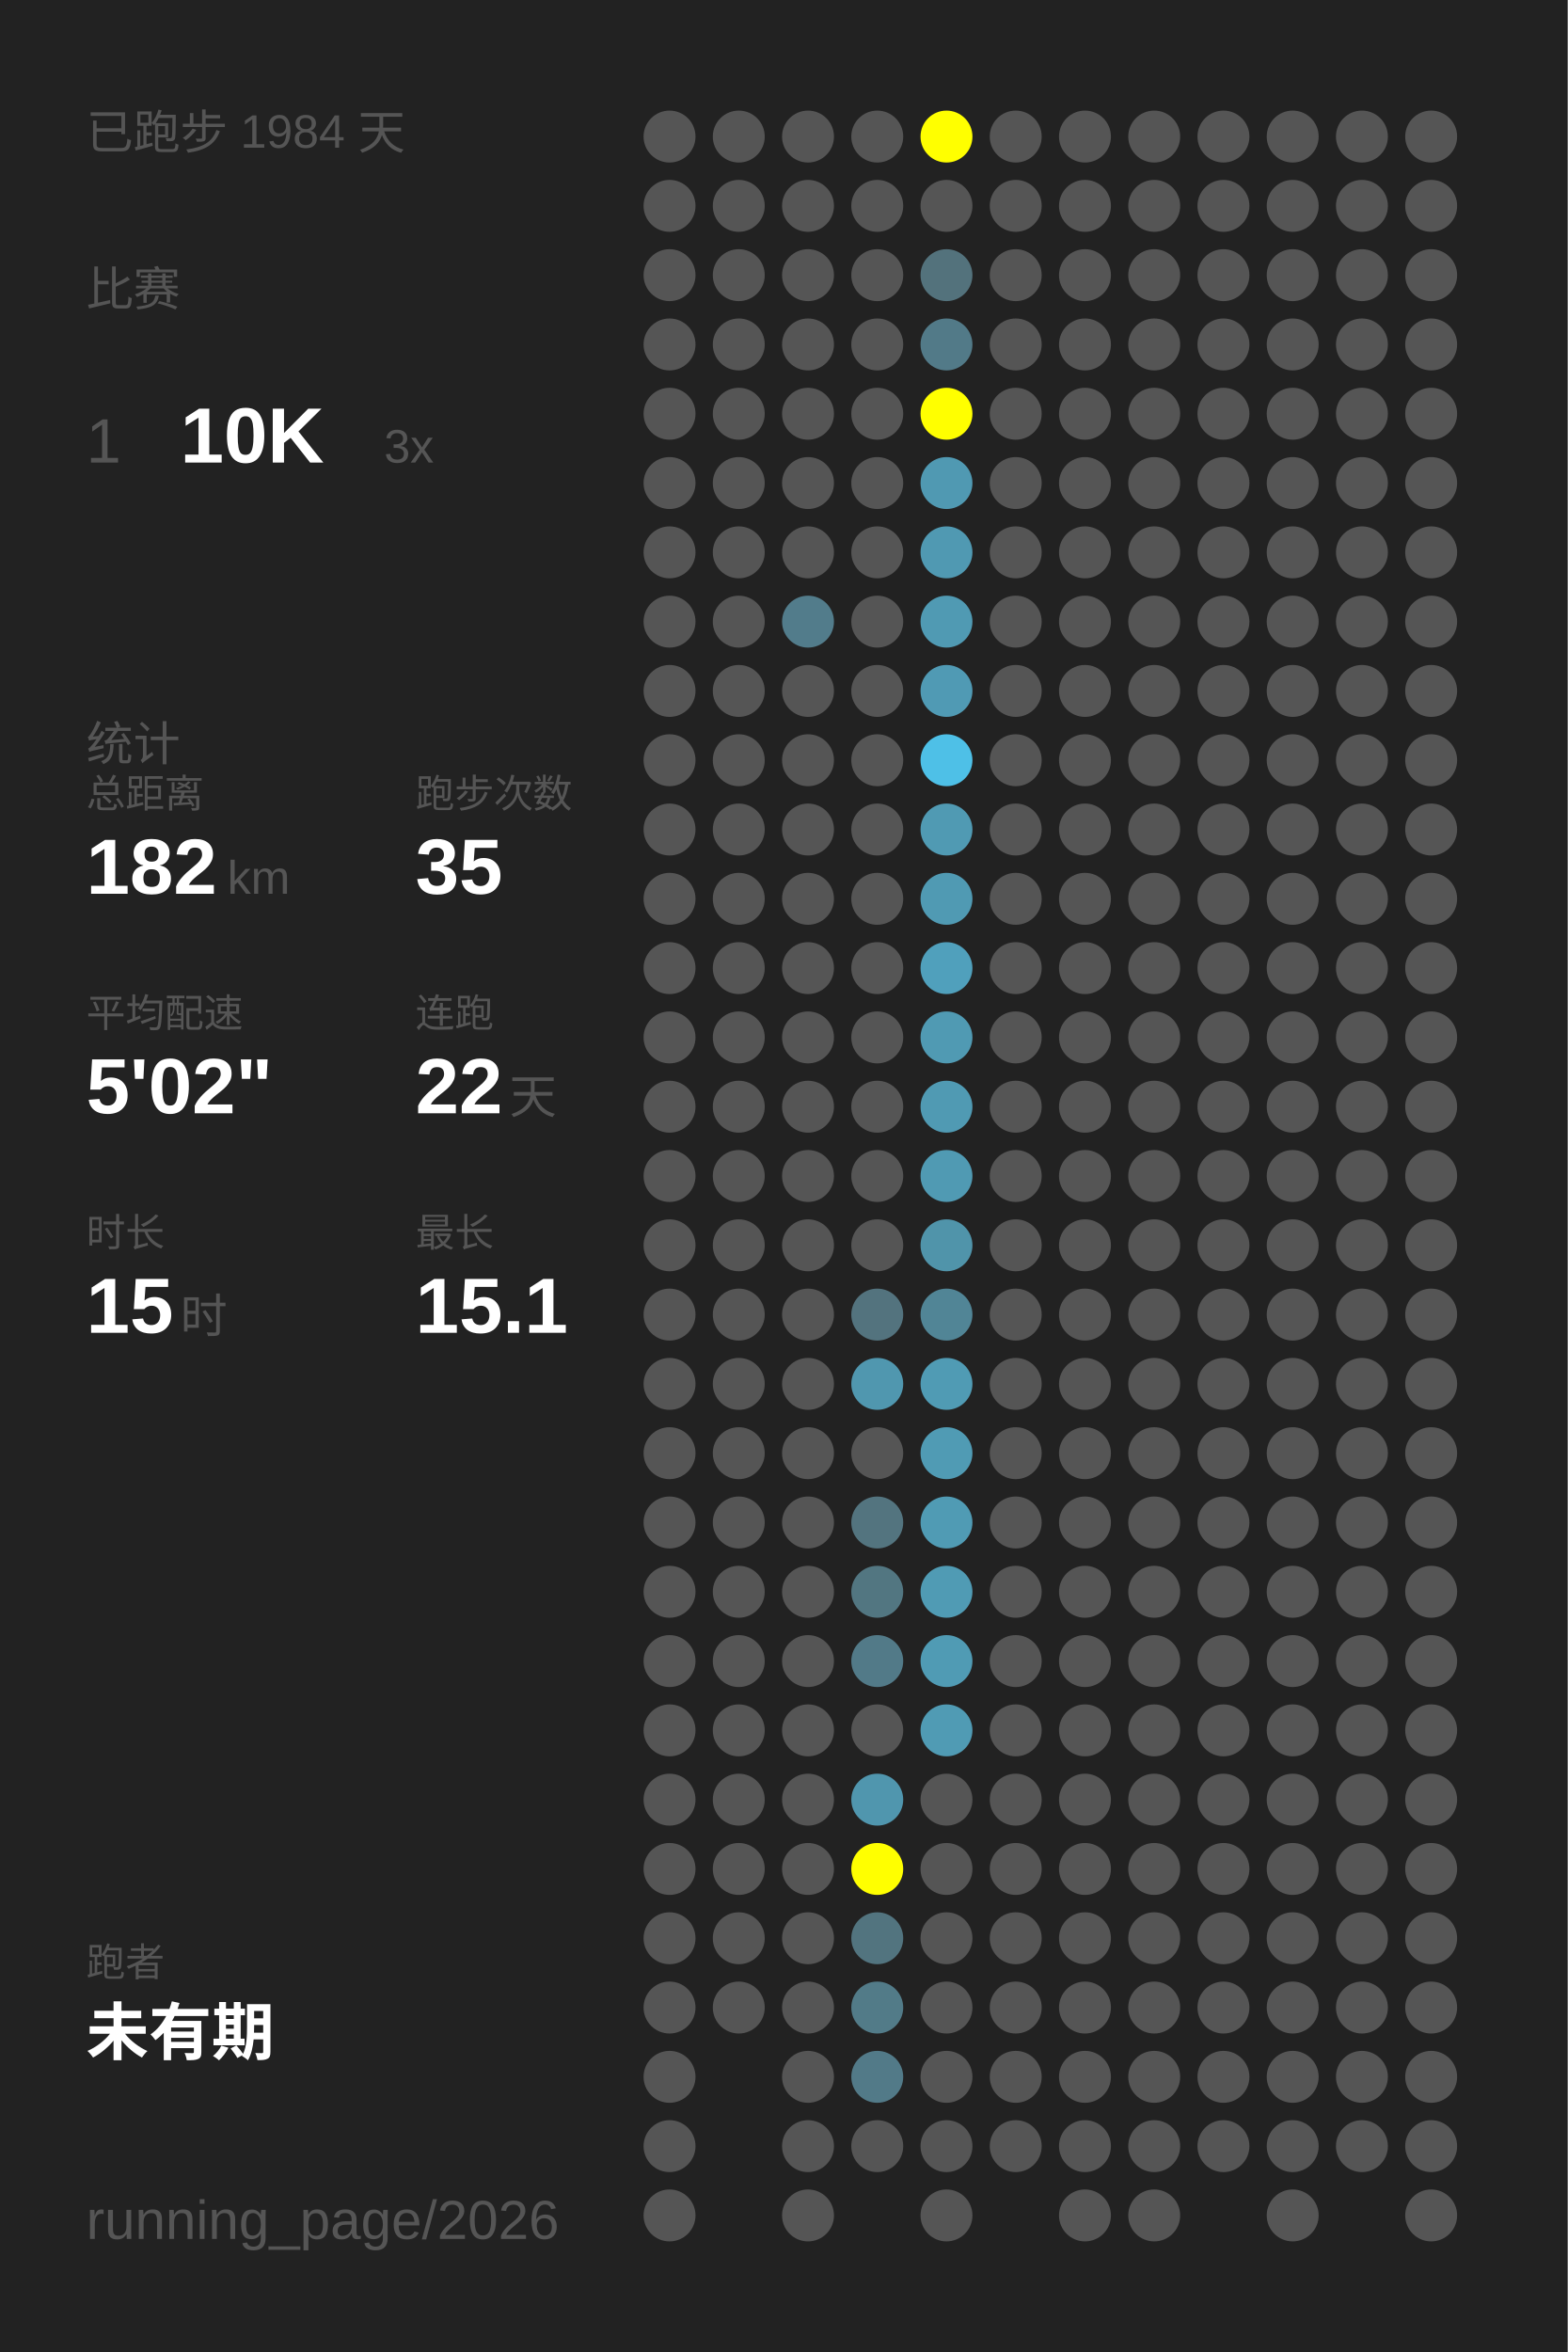
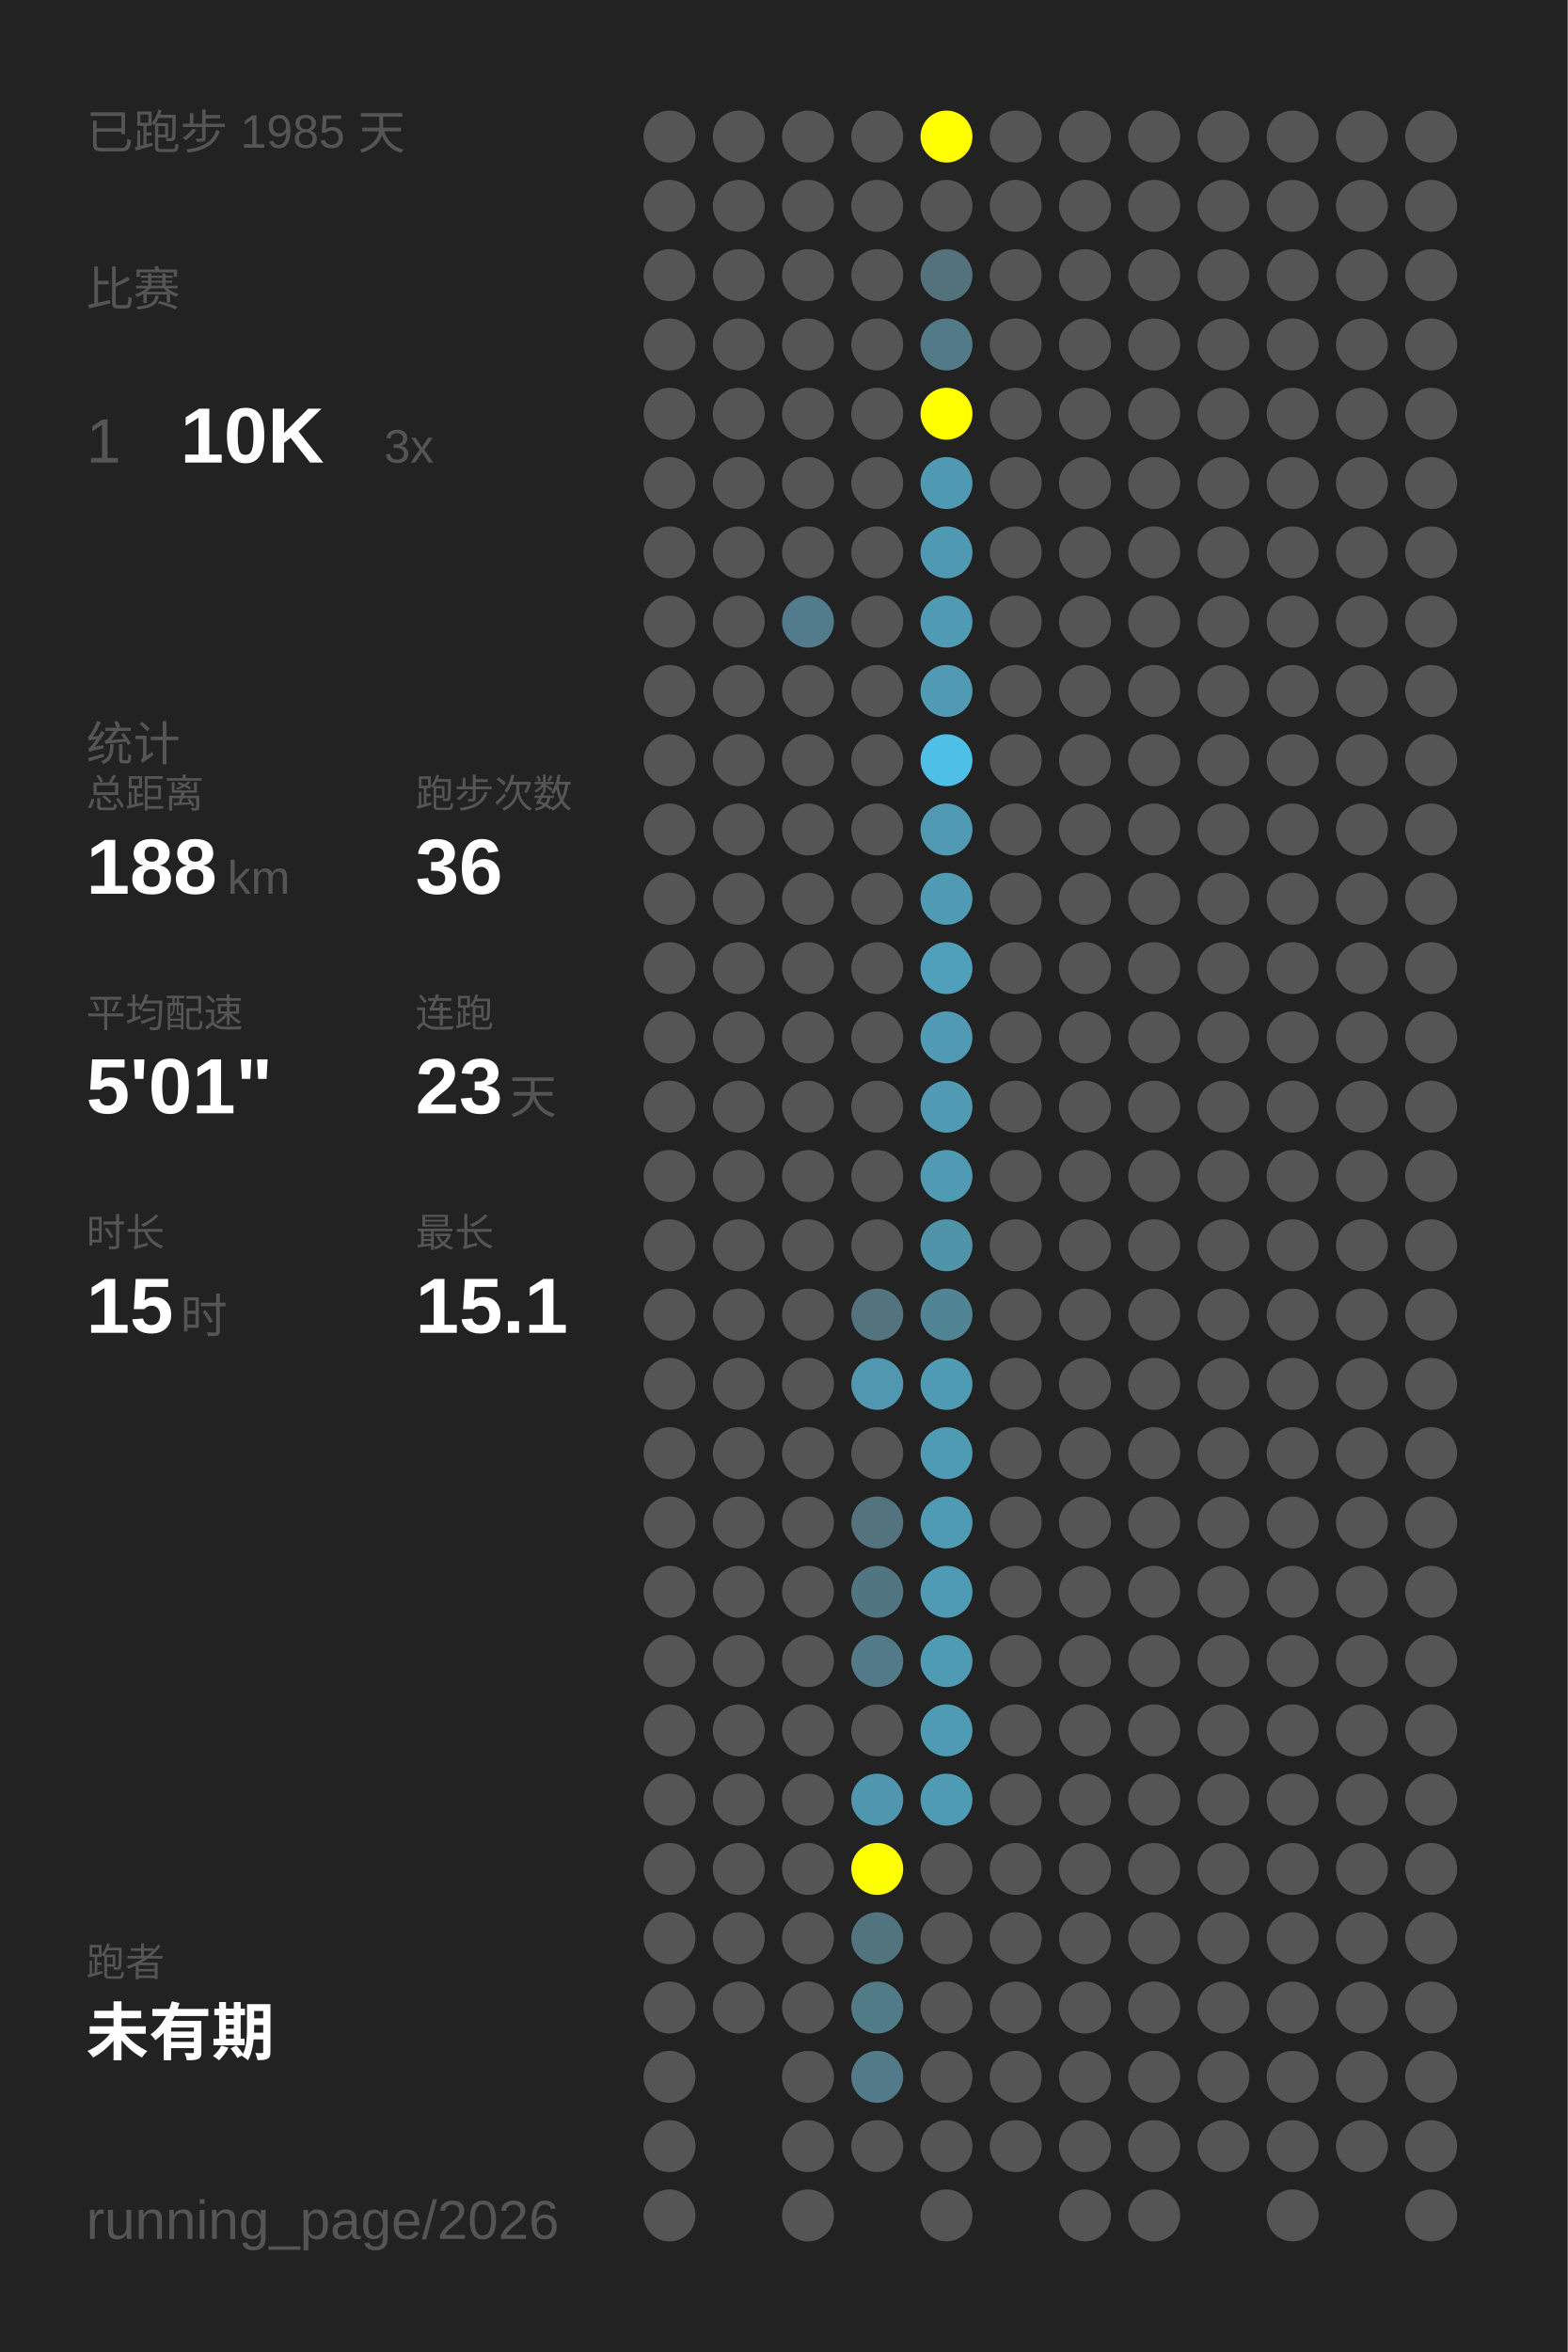
<svg xmlns="http://www.w3.org/2000/svg" baseProfile="full" height="300mm" version="1.1" viewBox="0,0,200,300" width="200mm">
  <defs />
  <rect fill="#222222" height="300" width="200" x="0" y="0" />
-   <text fill="#555555" style="font-size:6px; font-family:Arial;" x="11" y="19">已跑步 1984 天</text>
+   <text fill="#555555" style="font-size:6px; font-family:Arial;" x="11" y="19">已跑步 1985 天</text>
  <text fill="#555555" style="font-size:6px; font-family:Arial;" x="11" y="39">比赛</text>
  <text fill="#555555" style="font-size:8px; font-family:Arial;" x="11" y="59">1</text>
  <text fill="#FFFFFF" style="font-size:10px; font-family:Arial; font-weight:bold;" x="23" y="59">10K</text>
  <text fill="#555555" style="font-size:6px; font-family:Arial;" x="49" y="59">3x</text>
  <text fill="#555555" style="font-size:6px; font-family:Arial;" x="11" y="97">统计</text>
  <text fill="#555555" style="font-size:5px; font-family:Arial;" x="11" y="103">总距离</text>
-   <text fill="#FFFFFF" style="font-size:10px; font-family:Arial; font-weight:bold;" x="11" y="114">182</text>
+   <text fill="#FFFFFF" style="font-size:10px; font-family:Arial; font-weight:bold;" x="11" y="114">188</text>
  <text fill="#555555" style="font-size:6px; font-family:Arial;" x="29" y="114">km</text>
  <text fill="#555555" style="font-size:5px; font-family:Arial;" x="53" y="103">跑步次数</text>
-   <text fill="#FFFFFF" style="font-size:10px; font-family:Arial; font-weight:bold;" x="53" y="114">35</text>
+   <text fill="#FFFFFF" style="font-size:10px; font-family:Arial; font-weight:bold;" x="53" y="114">36</text>
  <text fill="#555555" style="font-size:5px; font-family:Arial;" x="11" y="131">平均配速</text>
-   <text fill="#FFFFFF" style="font-size:10px; font-family:Arial; font-weight:bold;" x="11" y="142">5'02"</text>
+   <text fill="#FFFFFF" style="font-size:10px; font-family:Arial; font-weight:bold;" x="11" y="142">5'01"</text>
  <text fill="#555555" style="font-size:5px; font-family:Arial;" x="53" y="131">连跑</text>
-   <text fill="#FFFFFF" style="font-size:10px; font-family:Arial; font-weight:bold;" x="53" y="142">22</text>
+   <text fill="#FFFFFF" style="font-size:10px; font-family:Arial; font-weight:bold;" x="53" y="142">23</text>
  <text fill="#555555" style="font-size:6px; font-family:Arial;" x="65" y="142">天</text>
  <text fill="#555555" style="font-size:5px; font-family:Arial;" x="11" y="159">时长</text>
  <text fill="#FFFFFF" style="font-size:10px; font-family:Arial; font-weight:bold;" x="11" y="170">15</text>
  <text fill="#555555" style="font-size:6px; font-family:Arial;" x="23" y="170">时</text>
  <text fill="#555555" style="font-size:5px; font-family:Arial;" x="53" y="159">最长</text>
  <text fill="#FFFFFF" style="font-size:10px; font-family:Arial; font-weight:bold;" x="53" y="170">15.1</text>
  <text fill="#555555" style="font-size:5px; font-family:Arial;" x="11" y="252.065">跑者</text>
  <text fill="#FFFFFF" style="font-size:8px; font-family:Arial; font-weight:bold;" x="11" y="262.065">未有期</text>
  <text fill="#555555" style="font-size:7px; font-family:Arial;" x="11" y="285.581">running_page/2026</text>
  <circle cx="85.417" cy="17.419" fill="#555555" r="3.312" />
  <circle cx="85.417" cy="26.258" fill="#555555" r="3.312" />
  <circle cx="85.417" cy="35.097" fill="#555555" r="3.312" />
  <circle cx="85.417" cy="43.935" fill="#555555" r="3.312" />
  <circle cx="85.417" cy="52.774" fill="#555555" r="3.312" />
  <circle cx="85.417" cy="61.613" fill="#555555" r="3.312" />
  <circle cx="85.417" cy="70.452" fill="#555555" r="3.312" />
  <circle cx="85.417" cy="79.29" fill="#555555" r="3.312" />
  <circle cx="85.417" cy="88.129" fill="#555555" r="3.312" />
  <circle cx="85.417" cy="96.968" fill="#555555" r="3.312" />
  <circle cx="85.417" cy="105.806" fill="#555555" r="3.312" />
  <circle cx="85.417" cy="114.645" fill="#555555" r="3.312" />
  <circle cx="85.417" cy="123.484" fill="#555555" r="3.312" />
  <circle cx="85.417" cy="132.323" fill="#555555" r="3.312" />
  <circle cx="85.417" cy="141.161" fill="#555555" r="3.312" />
  <circle cx="85.417" cy="150" fill="#555555" r="3.312" />
  <circle cx="85.417" cy="158.839" fill="#555555" r="3.312" />
  <circle cx="85.417" cy="167.677" fill="#555555" r="3.312" />
  <circle cx="85.417" cy="176.516" fill="#555555" r="3.312" />
  <circle cx="85.417" cy="185.355" fill="#555555" r="3.312" />
  <circle cx="85.417" cy="194.194" fill="#555555" r="3.312" />
  <circle cx="85.417" cy="203.032" fill="#555555" r="3.312" />
  <circle cx="85.417" cy="211.871" fill="#555555" r="3.312" />
  <circle cx="85.417" cy="220.71" fill="#555555" r="3.312" />
  <circle cx="85.417" cy="229.548" fill="#555555" r="3.312" />
  <circle cx="85.417" cy="238.387" fill="#555555" r="3.312" />
  <circle cx="85.417" cy="247.226" fill="#555555" r="3.312" />
  <circle cx="85.417" cy="256.065" fill="#555555" r="3.312" />
  <circle cx="85.417" cy="264.903" fill="#555555" r="3.312" />
  <circle cx="85.417" cy="273.742" fill="#555555" r="3.312" />
  <circle cx="85.417" cy="282.581" fill="#555555" r="3.312" />
  <circle cx="94.25" cy="17.419" fill="#555555" r="3.312" />
  <circle cx="94.25" cy="26.258" fill="#555555" r="3.312" />
  <circle cx="94.25" cy="35.097" fill="#555555" r="3.312" />
  <circle cx="94.25" cy="43.935" fill="#555555" r="3.312" />
  <circle cx="94.25" cy="52.774" fill="#555555" r="3.312" />
  <circle cx="94.25" cy="61.613" fill="#555555" r="3.312" />
  <circle cx="94.25" cy="70.452" fill="#555555" r="3.312" />
  <circle cx="94.25" cy="79.29" fill="#555555" r="3.312" />
  <circle cx="94.25" cy="88.129" fill="#555555" r="3.312" />
  <circle cx="94.25" cy="96.968" fill="#555555" r="3.312" />
  <circle cx="94.25" cy="105.806" fill="#555555" r="3.312" />
  <circle cx="94.25" cy="114.645" fill="#555555" r="3.312" />
  <circle cx="94.25" cy="123.484" fill="#555555" r="3.312" />
  <circle cx="94.25" cy="132.323" fill="#555555" r="3.312" />
  <circle cx="94.25" cy="141.161" fill="#555555" r="3.312" />
  <circle cx="94.25" cy="150" fill="#555555" r="3.312" />
  <circle cx="94.25" cy="158.839" fill="#555555" r="3.312" />
  <circle cx="94.25" cy="167.677" fill="#555555" r="3.312" />
  <circle cx="94.25" cy="176.516" fill="#555555" r="3.312" />
  <circle cx="94.25" cy="185.355" fill="#555555" r="3.312" />
  <circle cx="94.25" cy="194.194" fill="#555555" r="3.312" />
  <circle cx="94.25" cy="203.032" fill="#555555" r="3.312" />
  <circle cx="94.25" cy="211.871" fill="#555555" r="3.312" />
  <circle cx="94.25" cy="220.71" fill="#555555" r="3.312" />
  <circle cx="94.25" cy="229.548" fill="#555555" r="3.312" />
  <circle cx="94.25" cy="238.387" fill="#555555" r="3.312" />
  <circle cx="94.25" cy="247.226" fill="#555555" r="3.312" />
  <circle cx="94.25" cy="256.065" fill="#555555" r="3.312" />
  <circle cx="103.083" cy="17.419" fill="#555555" r="3.312" />
  <circle cx="103.083" cy="26.258" fill="#555555" r="3.312" />
  <circle cx="103.083" cy="35.097" fill="#555555" r="3.312" />
  <circle cx="103.083" cy="43.935" fill="#555555" r="3.312" />
  <circle cx="103.083" cy="52.774" fill="#555555" r="3.312" />
  <circle cx="103.083" cy="61.613" fill="#555555" r="3.312" />
  <circle cx="103.083" cy="70.452" fill="#555555" r="3.312" />
  <circle cx="103.083" cy="79.29" fill="#527c8b" r="3.312" />
  <circle cx="103.083" cy="88.129" fill="#555555" r="3.312" />
  <circle cx="103.083" cy="96.968" fill="#555555" r="3.312" />
  <circle cx="103.083" cy="105.806" fill="#555555" r="3.312" />
  <circle cx="103.083" cy="114.645" fill="#555555" r="3.312" />
  <circle cx="103.083" cy="123.484" fill="#555555" r="3.312" />
  <circle cx="103.083" cy="132.323" fill="#555555" r="3.312" />
  <circle cx="103.083" cy="141.161" fill="#555555" r="3.312" />
  <circle cx="103.083" cy="150" fill="#555555" r="3.312" />
  <circle cx="103.083" cy="158.839" fill="#555555" r="3.312" />
  <circle cx="103.083" cy="167.677" fill="#555555" r="3.312" />
  <circle cx="103.083" cy="176.516" fill="#555555" r="3.312" />
  <circle cx="103.083" cy="185.355" fill="#555555" r="3.312" />
  <circle cx="103.083" cy="194.194" fill="#555555" r="3.312" />
  <circle cx="103.083" cy="203.032" fill="#555555" r="3.312" />
  <circle cx="103.083" cy="211.871" fill="#555555" r="3.312" />
  <circle cx="103.083" cy="220.71" fill="#555555" r="3.312" />
  <circle cx="103.083" cy="229.548" fill="#555555" r="3.312" />
  <circle cx="103.083" cy="238.387" fill="#555555" r="3.312" />
  <circle cx="103.083" cy="247.226" fill="#555555" r="3.312" />
  <circle cx="103.083" cy="256.065" fill="#555555" r="3.312" />
  <circle cx="103.083" cy="264.903" fill="#555555" r="3.312" />
  <circle cx="103.083" cy="273.742" fill="#555555" r="3.312" />
  <circle cx="103.083" cy="282.581" fill="#555555" r="3.312" />
  <circle cx="111.917" cy="17.419" fill="#555555" r="3.312" />
  <circle cx="111.917" cy="26.258" fill="#555555" r="3.312" />
  <circle cx="111.917" cy="35.097" fill="#555555" r="3.312" />
  <circle cx="111.917" cy="43.935" fill="#555555" r="3.312" />
  <circle cx="111.917" cy="52.774" fill="#555555" r="3.312" />
  <circle cx="111.917" cy="61.613" fill="#555555" r="3.312" />
  <circle cx="111.917" cy="70.452" fill="#555555" r="3.312" />
  <circle cx="111.917" cy="79.29" fill="#555555" r="3.312" />
  <circle cx="111.917" cy="88.129" fill="#555555" r="3.312" />
  <circle cx="111.917" cy="96.968" fill="#555555" r="3.312" />
  <circle cx="111.917" cy="105.806" fill="#555555" r="3.312" />
  <circle cx="111.917" cy="114.645" fill="#555555" r="3.312" />
  <circle cx="111.917" cy="123.484" fill="#555555" r="3.312" />
  <circle cx="111.917" cy="132.323" fill="#555555" r="3.312" />
  <circle cx="111.917" cy="141.161" fill="#555555" r="3.312" />
  <circle cx="111.917" cy="150" fill="#555555" r="3.312" />
  <circle cx="111.917" cy="158.839" fill="#555555" r="3.312" />
  <circle cx="111.917" cy="167.677" fill="#53737e" r="3.312" />
  <circle cx="111.917" cy="176.516" fill="#5097af" r="3.312" />
  <circle cx="111.917" cy="185.355" fill="#555555" r="3.312" />
  <circle cx="111.917" cy="194.194" fill="#53747f" r="3.312" />
  <circle cx="111.917" cy="203.032" fill="#527681" r="3.312" />
  <circle cx="111.917" cy="211.871" fill="#527a88" r="3.312" />
  <circle cx="111.917" cy="220.71" fill="#555555" r="3.312" />
  <circle cx="111.917" cy="229.548" fill="#5096ae" r="3.312" />
  <circle cx="111.917" cy="238.387" fill="#FFFF00" r="3.312" />
  <circle cx="111.917" cy="247.226" fill="#52747f" r="3.312" />
  <circle cx="111.917" cy="256.065" fill="#527b88" r="3.312" />
  <circle cx="111.917" cy="264.903" fill="#527a88" r="3.312" />
  <circle cx="111.917" cy="273.742" fill="#555555" r="3.312" />
  <circle cx="120.75" cy="17.419" fill="#FFFF00" r="3.312" />
  <circle cx="120.75" cy="26.258" fill="#555555" r="3.312" />
  <circle cx="120.75" cy="35.097" fill="#53727c" r="3.312" />
  <circle cx="120.75" cy="43.935" fill="#527a88" r="3.312" />
  <circle cx="120.75" cy="52.774" fill="#FFFF00" r="3.312" />
  <circle cx="120.75" cy="61.613" fill="#5099b2" r="3.312" />
  <circle cx="120.75" cy="70.452" fill="#5099b2" r="3.312" />
  <circle cx="120.75" cy="79.29" fill="#509ab3" r="3.312" />
  <circle cx="120.75" cy="88.129" fill="#509ab4" r="3.312" />
  <circle cx="120.75" cy="96.968" fill="#4ec0e7" r="3.312" />
  <circle cx="120.75" cy="105.806" fill="#509ab3" r="3.312" />
  <circle cx="120.75" cy="114.645" fill="#509ab3" r="3.312" />
  <circle cx="120.75" cy="123.484" fill="#50a0bc" r="3.312" />
  <circle cx="120.75" cy="132.323" fill="#509ab3" r="3.312" />
  <circle cx="120.75" cy="141.161" fill="#509ab3" r="3.312" />
  <circle cx="120.75" cy="150" fill="#509ab3" r="3.312" />
  <circle cx="120.75" cy="158.839" fill="#5094aa" r="3.312" />
  <circle cx="120.75" cy="167.677" fill="#518596" r="3.312" />
  <circle cx="120.75" cy="176.516" fill="#509bb4" r="3.312" />
  <circle cx="120.75" cy="185.355" fill="#509bb4" r="3.312" />
  <circle cx="120.75" cy="194.194" fill="#509bb4" r="3.312" />
  <circle cx="120.75" cy="203.032" fill="#509bb4" r="3.312" />
  <circle cx="120.75" cy="211.871" fill="#509bb4" r="3.312" />
  <circle cx="120.75" cy="220.71" fill="#509bb4" r="3.312" />
-   <circle cx="120.75" cy="229.548" fill="#555555" r="3.312" />
+   <circle cx="120.75" cy="229.548" fill="#509bb4" r="3.312" />
  <circle cx="120.75" cy="238.387" fill="#555555" r="3.312" />
  <circle cx="120.75" cy="247.226" fill="#555555" r="3.312" />
  <circle cx="120.75" cy="256.065" fill="#555555" r="3.312" />
  <circle cx="120.75" cy="264.903" fill="#555555" r="3.312" />
  <circle cx="120.75" cy="273.742" fill="#555555" r="3.312" />
  <circle cx="120.75" cy="282.581" fill="#555555" r="3.312" />
  <circle cx="129.583" cy="17.419" fill="#555555" r="3.312" />
  <circle cx="129.583" cy="26.258" fill="#555555" r="3.312" />
  <circle cx="129.583" cy="35.097" fill="#555555" r="3.312" />
  <circle cx="129.583" cy="43.935" fill="#555555" r="3.312" />
  <circle cx="129.583" cy="52.774" fill="#555555" r="3.312" />
  <circle cx="129.583" cy="61.613" fill="#555555" r="3.312" />
  <circle cx="129.583" cy="70.452" fill="#555555" r="3.312" />
  <circle cx="129.583" cy="79.29" fill="#555555" r="3.312" />
  <circle cx="129.583" cy="88.129" fill="#555555" r="3.312" />
  <circle cx="129.583" cy="96.968" fill="#555555" r="3.312" />
  <circle cx="129.583" cy="105.806" fill="#555555" r="3.312" />
  <circle cx="129.583" cy="114.645" fill="#555555" r="3.312" />
  <circle cx="129.583" cy="123.484" fill="#555555" r="3.312" />
  <circle cx="129.583" cy="132.323" fill="#555555" r="3.312" />
  <circle cx="129.583" cy="141.161" fill="#555555" r="3.312" />
  <circle cx="129.583" cy="150" fill="#555555" r="3.312" />
  <circle cx="129.583" cy="158.839" fill="#555555" r="3.312" />
  <circle cx="129.583" cy="167.677" fill="#555555" r="3.312" />
  <circle cx="129.583" cy="176.516" fill="#555555" r="3.312" />
  <circle cx="129.583" cy="185.355" fill="#555555" r="3.312" />
  <circle cx="129.583" cy="194.194" fill="#555555" r="3.312" />
  <circle cx="129.583" cy="203.032" fill="#555555" r="3.312" />
  <circle cx="129.583" cy="211.871" fill="#555555" r="3.312" />
  <circle cx="129.583" cy="220.71" fill="#555555" r="3.312" />
  <circle cx="129.583" cy="229.548" fill="#555555" r="3.312" />
  <circle cx="129.583" cy="238.387" fill="#555555" r="3.312" />
  <circle cx="129.583" cy="247.226" fill="#555555" r="3.312" />
  <circle cx="129.583" cy="256.065" fill="#555555" r="3.312" />
  <circle cx="129.583" cy="264.903" fill="#555555" r="3.312" />
  <circle cx="129.583" cy="273.742" fill="#555555" r="3.312" />
  <circle cx="138.417" cy="17.419" fill="#555555" r="3.312" />
  <circle cx="138.417" cy="26.258" fill="#555555" r="3.312" />
  <circle cx="138.417" cy="35.097" fill="#555555" r="3.312" />
  <circle cx="138.417" cy="43.935" fill="#555555" r="3.312" />
  <circle cx="138.417" cy="52.774" fill="#555555" r="3.312" />
  <circle cx="138.417" cy="61.613" fill="#555555" r="3.312" />
  <circle cx="138.417" cy="70.452" fill="#555555" r="3.312" />
  <circle cx="138.417" cy="79.29" fill="#555555" r="3.312" />
  <circle cx="138.417" cy="88.129" fill="#555555" r="3.312" />
  <circle cx="138.417" cy="96.968" fill="#555555" r="3.312" />
  <circle cx="138.417" cy="105.806" fill="#555555" r="3.312" />
  <circle cx="138.417" cy="114.645" fill="#555555" r="3.312" />
  <circle cx="138.417" cy="123.484" fill="#555555" r="3.312" />
  <circle cx="138.417" cy="132.323" fill="#555555" r="3.312" />
  <circle cx="138.417" cy="141.161" fill="#555555" r="3.312" />
  <circle cx="138.417" cy="150" fill="#555555" r="3.312" />
  <circle cx="138.417" cy="158.839" fill="#555555" r="3.312" />
  <circle cx="138.417" cy="167.677" fill="#555555" r="3.312" />
  <circle cx="138.417" cy="176.516" fill="#555555" r="3.312" />
  <circle cx="138.417" cy="185.355" fill="#555555" r="3.312" />
  <circle cx="138.417" cy="194.194" fill="#555555" r="3.312" />
  <circle cx="138.417" cy="203.032" fill="#555555" r="3.312" />
  <circle cx="138.417" cy="211.871" fill="#555555" r="3.312" />
  <circle cx="138.417" cy="220.71" fill="#555555" r="3.312" />
  <circle cx="138.417" cy="229.548" fill="#555555" r="3.312" />
  <circle cx="138.417" cy="238.387" fill="#555555" r="3.312" />
  <circle cx="138.417" cy="247.226" fill="#555555" r="3.312" />
  <circle cx="138.417" cy="256.065" fill="#555555" r="3.312" />
  <circle cx="138.417" cy="264.903" fill="#555555" r="3.312" />
  <circle cx="138.417" cy="273.742" fill="#555555" r="3.312" />
  <circle cx="138.417" cy="282.581" fill="#555555" r="3.312" />
  <circle cx="147.25" cy="17.419" fill="#555555" r="3.312" />
  <circle cx="147.25" cy="26.258" fill="#555555" r="3.312" />
  <circle cx="147.25" cy="35.097" fill="#555555" r="3.312" />
  <circle cx="147.25" cy="43.935" fill="#555555" r="3.312" />
  <circle cx="147.25" cy="52.774" fill="#555555" r="3.312" />
  <circle cx="147.25" cy="61.613" fill="#555555" r="3.312" />
  <circle cx="147.25" cy="70.452" fill="#555555" r="3.312" />
  <circle cx="147.25" cy="79.29" fill="#555555" r="3.312" />
  <circle cx="147.25" cy="88.129" fill="#555555" r="3.312" />
  <circle cx="147.25" cy="96.968" fill="#555555" r="3.312" />
  <circle cx="147.25" cy="105.806" fill="#555555" r="3.312" />
  <circle cx="147.25" cy="114.645" fill="#555555" r="3.312" />
  <circle cx="147.25" cy="123.484" fill="#555555" r="3.312" />
  <circle cx="147.25" cy="132.323" fill="#555555" r="3.312" />
  <circle cx="147.25" cy="141.161" fill="#555555" r="3.312" />
  <circle cx="147.25" cy="150" fill="#555555" r="3.312" />
  <circle cx="147.25" cy="158.839" fill="#555555" r="3.312" />
  <circle cx="147.25" cy="167.677" fill="#555555" r="3.312" />
  <circle cx="147.25" cy="176.516" fill="#555555" r="3.312" />
  <circle cx="147.25" cy="185.355" fill="#555555" r="3.312" />
  <circle cx="147.25" cy="194.194" fill="#555555" r="3.312" />
  <circle cx="147.25" cy="203.032" fill="#555555" r="3.312" />
  <circle cx="147.25" cy="211.871" fill="#555555" r="3.312" />
  <circle cx="147.25" cy="220.71" fill="#555555" r="3.312" />
  <circle cx="147.25" cy="229.548" fill="#555555" r="3.312" />
  <circle cx="147.25" cy="238.387" fill="#555555" r="3.312" />
  <circle cx="147.25" cy="247.226" fill="#555555" r="3.312" />
  <circle cx="147.25" cy="256.065" fill="#555555" r="3.312" />
  <circle cx="147.25" cy="264.903" fill="#555555" r="3.312" />
  <circle cx="147.25" cy="273.742" fill="#555555" r="3.312" />
  <circle cx="147.25" cy="282.581" fill="#555555" r="3.312" />
  <circle cx="156.083" cy="17.419" fill="#555555" r="3.312" />
  <circle cx="156.083" cy="26.258" fill="#555555" r="3.312" />
  <circle cx="156.083" cy="35.097" fill="#555555" r="3.312" />
  <circle cx="156.083" cy="43.935" fill="#555555" r="3.312" />
  <circle cx="156.083" cy="52.774" fill="#555555" r="3.312" />
  <circle cx="156.083" cy="61.613" fill="#555555" r="3.312" />
  <circle cx="156.083" cy="70.452" fill="#555555" r="3.312" />
  <circle cx="156.083" cy="79.29" fill="#555555" r="3.312" />
  <circle cx="156.083" cy="88.129" fill="#555555" r="3.312" />
  <circle cx="156.083" cy="96.968" fill="#555555" r="3.312" />
  <circle cx="156.083" cy="105.806" fill="#555555" r="3.312" />
  <circle cx="156.083" cy="114.645" fill="#555555" r="3.312" />
  <circle cx="156.083" cy="123.484" fill="#555555" r="3.312" />
  <circle cx="156.083" cy="132.323" fill="#555555" r="3.312" />
  <circle cx="156.083" cy="141.161" fill="#555555" r="3.312" />
  <circle cx="156.083" cy="150" fill="#555555" r="3.312" />
  <circle cx="156.083" cy="158.839" fill="#555555" r="3.312" />
  <circle cx="156.083" cy="167.677" fill="#555555" r="3.312" />
  <circle cx="156.083" cy="176.516" fill="#555555" r="3.312" />
  <circle cx="156.083" cy="185.355" fill="#555555" r="3.312" />
  <circle cx="156.083" cy="194.194" fill="#555555" r="3.312" />
  <circle cx="156.083" cy="203.032" fill="#555555" r="3.312" />
  <circle cx="156.083" cy="211.871" fill="#555555" r="3.312" />
  <circle cx="156.083" cy="220.71" fill="#555555" r="3.312" />
  <circle cx="156.083" cy="229.548" fill="#555555" r="3.312" />
  <circle cx="156.083" cy="238.387" fill="#555555" r="3.312" />
  <circle cx="156.083" cy="247.226" fill="#555555" r="3.312" />
  <circle cx="156.083" cy="256.065" fill="#555555" r="3.312" />
  <circle cx="156.083" cy="264.903" fill="#555555" r="3.312" />
  <circle cx="156.083" cy="273.742" fill="#555555" r="3.312" />
  <circle cx="164.917" cy="17.419" fill="#555555" r="3.312" />
  <circle cx="164.917" cy="26.258" fill="#555555" r="3.312" />
  <circle cx="164.917" cy="35.097" fill="#555555" r="3.312" />
  <circle cx="164.917" cy="43.935" fill="#555555" r="3.312" />
  <circle cx="164.917" cy="52.774" fill="#555555" r="3.312" />
  <circle cx="164.917" cy="61.613" fill="#555555" r="3.312" />
  <circle cx="164.917" cy="70.452" fill="#555555" r="3.312" />
  <circle cx="164.917" cy="79.29" fill="#555555" r="3.312" />
  <circle cx="164.917" cy="88.129" fill="#555555" r="3.312" />
  <circle cx="164.917" cy="96.968" fill="#555555" r="3.312" />
  <circle cx="164.917" cy="105.806" fill="#555555" r="3.312" />
  <circle cx="164.917" cy="114.645" fill="#555555" r="3.312" />
  <circle cx="164.917" cy="123.484" fill="#555555" r="3.312" />
  <circle cx="164.917" cy="132.323" fill="#555555" r="3.312" />
  <circle cx="164.917" cy="141.161" fill="#555555" r="3.312" />
  <circle cx="164.917" cy="150" fill="#555555" r="3.312" />
  <circle cx="164.917" cy="158.839" fill="#555555" r="3.312" />
  <circle cx="164.917" cy="167.677" fill="#555555" r="3.312" />
  <circle cx="164.917" cy="176.516" fill="#555555" r="3.312" />
  <circle cx="164.917" cy="185.355" fill="#555555" r="3.312" />
  <circle cx="164.917" cy="194.194" fill="#555555" r="3.312" />
  <circle cx="164.917" cy="203.032" fill="#555555" r="3.312" />
  <circle cx="164.917" cy="211.871" fill="#555555" r="3.312" />
  <circle cx="164.917" cy="220.71" fill="#555555" r="3.312" />
  <circle cx="164.917" cy="229.548" fill="#555555" r="3.312" />
  <circle cx="164.917" cy="238.387" fill="#555555" r="3.312" />
  <circle cx="164.917" cy="247.226" fill="#555555" r="3.312" />
  <circle cx="164.917" cy="256.065" fill="#555555" r="3.312" />
  <circle cx="164.917" cy="264.903" fill="#555555" r="3.312" />
  <circle cx="164.917" cy="273.742" fill="#555555" r="3.312" />
  <circle cx="164.917" cy="282.581" fill="#555555" r="3.312" />
  <circle cx="173.75" cy="17.419" fill="#555555" r="3.312" />
  <circle cx="173.75" cy="26.258" fill="#555555" r="3.312" />
  <circle cx="173.75" cy="35.097" fill="#555555" r="3.312" />
  <circle cx="173.75" cy="43.935" fill="#555555" r="3.312" />
  <circle cx="173.75" cy="52.774" fill="#555555" r="3.312" />
  <circle cx="173.75" cy="61.613" fill="#555555" r="3.312" />
  <circle cx="173.75" cy="70.452" fill="#555555" r="3.312" />
  <circle cx="173.75" cy="79.29" fill="#555555" r="3.312" />
  <circle cx="173.75" cy="88.129" fill="#555555" r="3.312" />
  <circle cx="173.75" cy="96.968" fill="#555555" r="3.312" />
  <circle cx="173.75" cy="105.806" fill="#555555" r="3.312" />
  <circle cx="173.75" cy="114.645" fill="#555555" r="3.312" />
  <circle cx="173.75" cy="123.484" fill="#555555" r="3.312" />
  <circle cx="173.75" cy="132.323" fill="#555555" r="3.312" />
  <circle cx="173.75" cy="141.161" fill="#555555" r="3.312" />
  <circle cx="173.75" cy="150" fill="#555555" r="3.312" />
  <circle cx="173.75" cy="158.839" fill="#555555" r="3.312" />
  <circle cx="173.75" cy="167.677" fill="#555555" r="3.312" />
  <circle cx="173.75" cy="176.516" fill="#555555" r="3.312" />
  <circle cx="173.75" cy="185.355" fill="#555555" r="3.312" />
  <circle cx="173.75" cy="194.194" fill="#555555" r="3.312" />
  <circle cx="173.75" cy="203.032" fill="#555555" r="3.312" />
  <circle cx="173.75" cy="211.871" fill="#555555" r="3.312" />
  <circle cx="173.75" cy="220.71" fill="#555555" r="3.312" />
  <circle cx="173.75" cy="229.548" fill="#555555" r="3.312" />
  <circle cx="173.75" cy="238.387" fill="#555555" r="3.312" />
  <circle cx="173.75" cy="247.226" fill="#555555" r="3.312" />
  <circle cx="173.75" cy="256.065" fill="#555555" r="3.312" />
  <circle cx="173.75" cy="264.903" fill="#555555" r="3.312" />
  <circle cx="173.75" cy="273.742" fill="#555555" r="3.312" />
  <circle cx="182.583" cy="17.419" fill="#555555" r="3.312" />
  <circle cx="182.583" cy="26.258" fill="#555555" r="3.312" />
  <circle cx="182.583" cy="35.097" fill="#555555" r="3.312" />
  <circle cx="182.583" cy="43.935" fill="#555555" r="3.312" />
  <circle cx="182.583" cy="52.774" fill="#555555" r="3.312" />
  <circle cx="182.583" cy="61.613" fill="#555555" r="3.312" />
  <circle cx="182.583" cy="70.452" fill="#555555" r="3.312" />
  <circle cx="182.583" cy="79.29" fill="#555555" r="3.312" />
  <circle cx="182.583" cy="88.129" fill="#555555" r="3.312" />
  <circle cx="182.583" cy="96.968" fill="#555555" r="3.312" />
  <circle cx="182.583" cy="105.806" fill="#555555" r="3.312" />
  <circle cx="182.583" cy="114.645" fill="#555555" r="3.312" />
  <circle cx="182.583" cy="123.484" fill="#555555" r="3.312" />
  <circle cx="182.583" cy="132.323" fill="#555555" r="3.312" />
  <circle cx="182.583" cy="141.161" fill="#555555" r="3.312" />
  <circle cx="182.583" cy="150" fill="#555555" r="3.312" />
  <circle cx="182.583" cy="158.839" fill="#555555" r="3.312" />
  <circle cx="182.583" cy="167.677" fill="#555555" r="3.312" />
  <circle cx="182.583" cy="176.516" fill="#555555" r="3.312" />
  <circle cx="182.583" cy="185.355" fill="#555555" r="3.312" />
  <circle cx="182.583" cy="194.194" fill="#555555" r="3.312" />
  <circle cx="182.583" cy="203.032" fill="#555555" r="3.312" />
  <circle cx="182.583" cy="211.871" fill="#555555" r="3.312" />
  <circle cx="182.583" cy="220.71" fill="#555555" r="3.312" />
  <circle cx="182.583" cy="229.548" fill="#555555" r="3.312" />
  <circle cx="182.583" cy="238.387" fill="#555555" r="3.312" />
  <circle cx="182.583" cy="247.226" fill="#555555" r="3.312" />
  <circle cx="182.583" cy="256.065" fill="#555555" r="3.312" />
  <circle cx="182.583" cy="264.903" fill="#555555" r="3.312" />
  <circle cx="182.583" cy="273.742" fill="#555555" r="3.312" />
  <circle cx="182.583" cy="282.581" fill="#555555" r="3.312" />
</svg>
